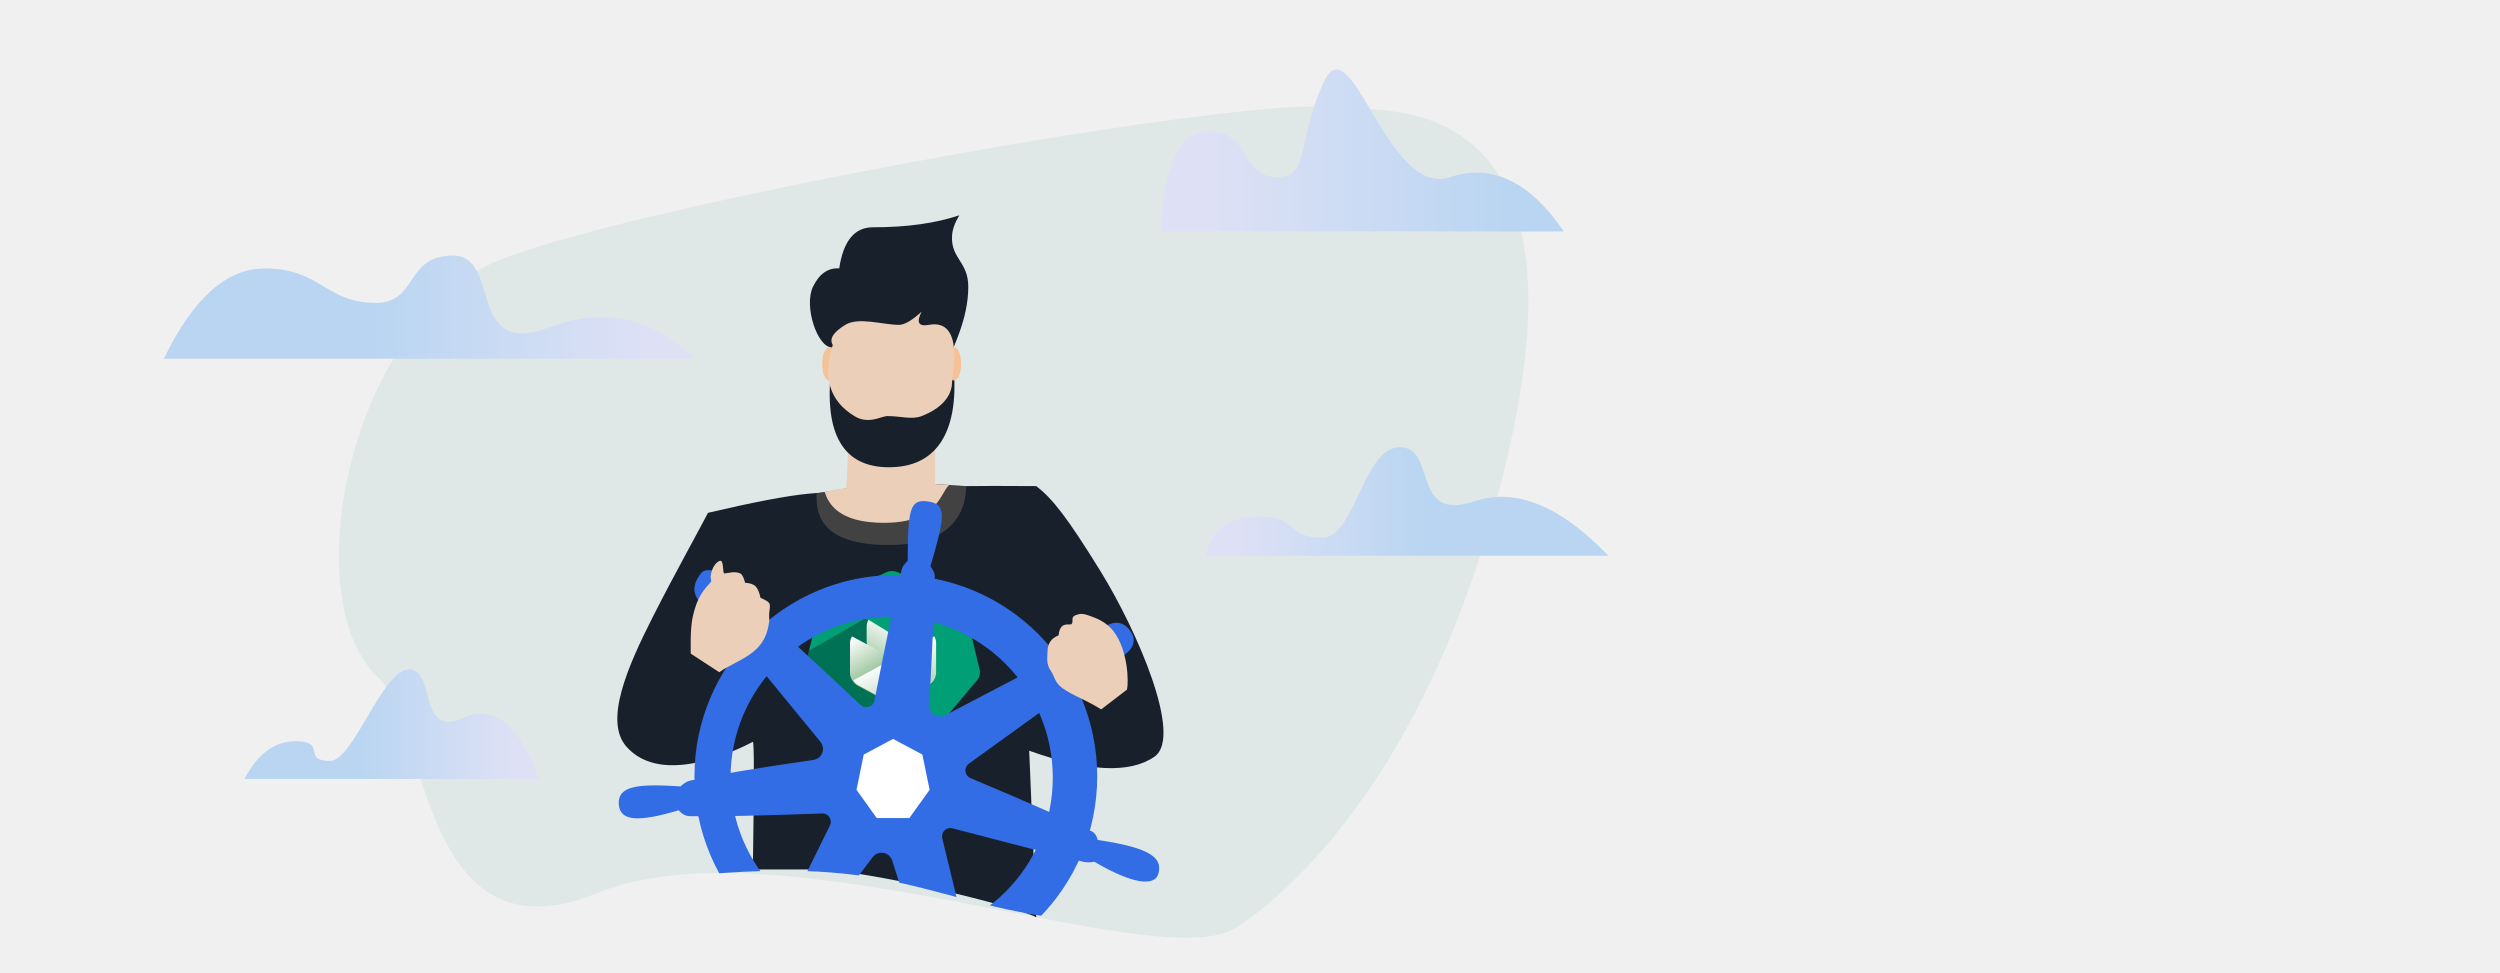
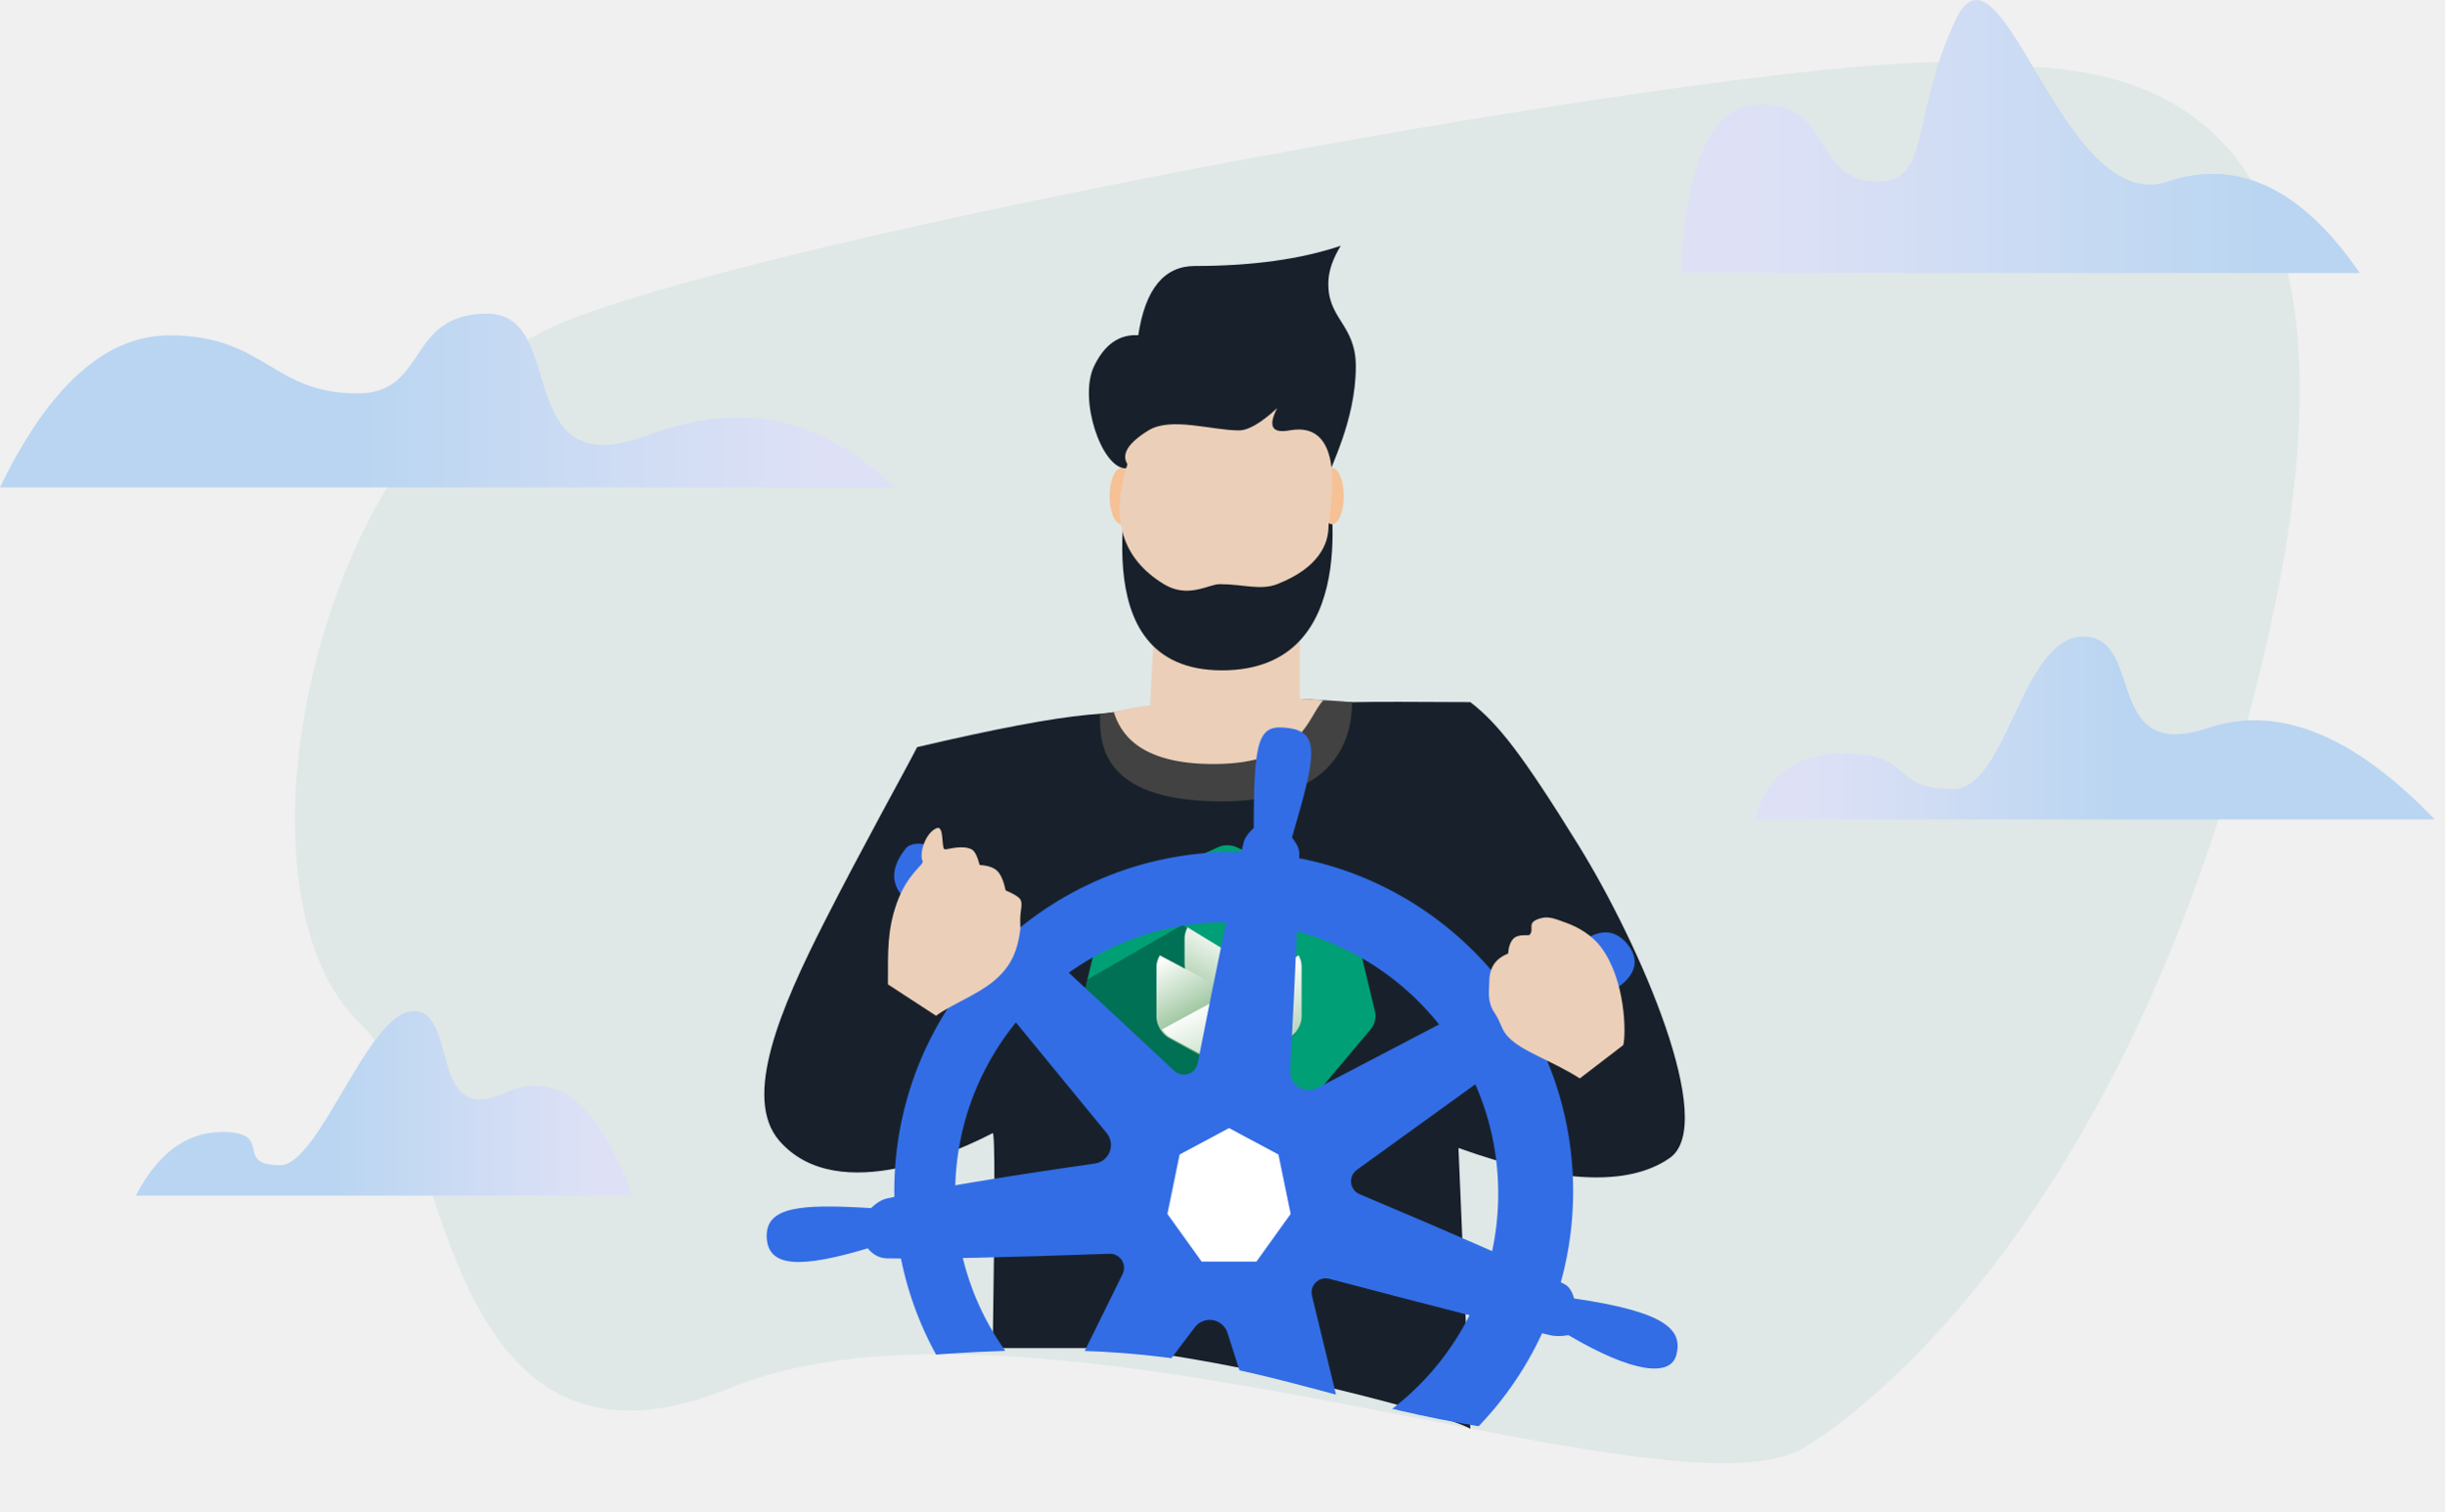
- <svg xmlns="http://www.w3.org/2000/svg" xmlns:xlink="http://www.w3.org/1999/xlink" width="900px" height="350px" viewBox="0 0 900 350" version="1.1">
+ <svg xmlns="http://www.w3.org/2000/svg" xmlns:xlink="http://www.w3.org/1999/xlink" width="522px" height="323px" viewBox="0 0 522 323" version="1.1">
  <defs>
    <linearGradient x1="39.082%" y1="85.723%" x2="91.892%" y2="85.723%" id="linearGradient-1">
      <stop stop-color="#B9D5F1" offset="0%" />
      <stop stop-color="#DEE1F6" offset="100%" />
    </linearGradient>
    <linearGradient x1="54.565%" y1="85.723%" x2="7.38%" y2="85.723%" id="linearGradient-2">
      <stop stop-color="#B9D5F1" offset="0%" />
      <stop stop-color="#DEE1F6" offset="100%" />
    </linearGradient>
    <linearGradient x1="87.538%" y1="87.904%" x2="11.262%" y2="87.904%" id="linearGradient-3">
      <stop stop-color="#B9D5F1" offset="0%" />
      <stop stop-color="#DEE1F6" offset="100%" />
    </linearGradient>
    <path d="M30.313,0.922 C31.322,0.462 32.952,0.458 33.968,0.922 L56.008,10.989 C57.018,11.45 58.047,12.701 58.302,13.763 L63.715,36.254 C63.973,37.325 63.61,38.873 62.889,39.731 L47.693,57.802 C46.979,58.652 45.5,59.34 44.395,59.34 L19.886,59.34 C18.779,59.34 17.309,58.661 16.588,57.802 L1.392,39.731 C0.678,38.882 0.31,37.316 0.566,36.254 L5.979,13.763 C6.236,12.692 7.257,11.453 8.273,10.989 L30.313,0.922 Z" id="path-4" />
    <linearGradient x1="12.754%" y1="-18.662%" x2="88.267%" y2="84.608%" id="linearGradient-6">
      <stop stop-color="#FFFFFF" offset="0%" />
      <stop stop-color="#439246" offset="100%" />
    </linearGradient>
    <linearGradient x1="50%" y1="4.937%" x2="148.756%" y2="175.515%" id="linearGradient-7">
      <stop stop-color="#FFFFFF" offset="0%" />
      <stop stop-color="#439246" offset="100%" />
    </linearGradient>
    <linearGradient x1="19.157%" y1="-9.048%" x2="82.22%" y2="77.908%" id="linearGradient-8">
      <stop stop-color="#FFFFFF" offset="0%" />
      <stop stop-color="#439246" offset="100%" />
    </linearGradient>
    <linearGradient x1="57.44%" y1="26.315%" x2="137.967%" y2="158.081%" id="linearGradient-9">
      <stop stop-color="#FFFFFF" offset="0%" />
      <stop stop-color="#439246" offset="100%" />
    </linearGradient>
    <path d="M40,0 L268,0 L268,167 C257.21,167 235.049,164.272 201.517,158.817 C151.219,150.635 142.364,134.325 49.236,147.305 C-12.849,155.958 -15.928,106.856 40,0 Z" id="path-10" />
  </defs>
  <g id="teaser" stroke="none" stroke-width="1" fill="none" fill-rule="evenodd">
-     <g id="Clouds" transform="translate(59, 25)">
+     <g id="Clouds">
      <path d="M121.6,68.277 C175.815,47.314 393.238,8.377 423.383,13.75 C434.732,15.773 514.193,2.891 484.68,135.016 C455.166,267.141 389.323,307.19 384.544,309.706 C354.536,325.505 220.174,270.298 156.098,296.476 C92.022,322.654 95.149,235.626 77.186,218.929 C46.57,190.469 67.385,89.239 121.6,68.277 Z" id="Rectangle" fill-opacity="0.072" fill="#00877A" />
      <path d="M36.201,71.646 C56.703,71.646 57.976,84.038 76.336,84.038 C91.557,84.038 86.611,67 104.094,67 C121.576,67 108.832,104.121 138.508,92.932 C158.292,85.472 175.789,89.202 191,104.121 L1.42108547e-14,104.121 C10.466,82.471 22.533,71.646 36.201,71.646 Z" id="Rectangle" fill="url(#linearGradient-1)" />
      <path d="M47.467,241.835 C58.845,241.835 49.627,248.93 59.816,248.93 C68.263,248.93 78.62,216 88.322,216 C98.025,216 91.4,241.021 107.869,233.449 C118.849,228.401 127.892,235.726 135,255.426 L29,255.426 C33.726,246.365 39.881,241.835 47.467,241.835 Z" id="Rectangle" fill="url(#linearGradient-1)" />
      <path d="M393.766,160.998 C409.33,160.998 403.217,168.559 417.155,168.559 C428.71,168.559 431.716,136 444.988,136 C458.26,136 449.016,163.1 471.545,155.527 C486.564,150.479 502.716,156.988 520,175.055 L375,175.055 C377.134,165.684 383.389,160.998 393.766,160.998 Z" id="Rectangle" fill="url(#linearGradient-2)" />
      <path d="M376.018,22.255 C391.582,22.255 387.074,38.794 401.012,38.794 C412.567,38.794 407.801,25.354 417.654,4.317 C427.508,-16.72 440.393,46.366 462.922,38.794 C477.941,33.745 491.634,40.255 504,58.321 L359,58.321 C359.969,34.277 365.641,22.255 376.018,22.255 Z" id="Rectangle" fill="url(#linearGradient-3)" />
    </g>
-     <g id="captain" transform="translate(222, 77)">
+     <g id="captain" transform="translate(163, 52)">
      <path d="M49.025,190.07 C49.507,189.82 49.507,205.133 49.025,236.008 C58.712,236.008 66.075,236.008 71.115,236.008 C90.018,236.008 144.245,249.388 151.039,253.229 L148.509,193.254 C169.743,200.847 184.783,201.558 193.63,195.388 C203.985,188.166 187.226,149.742 174.15,128.587 C162.079,109.057 156.847,102.442 151.039,98 C138.91,97.915 130.673,97.915 126.326,98 C96.399,98.584 79.922,99.721 69.342,100.702 C61.59,101.421 49.436,103.725 32.879,107.613 C30.143,112.97 21.246,128.881 13.097,144.913 C3.657,163.483 -4.504,182.595 3.466,191.73 C16.165,206.286 42.891,193.254 49.025,190.07 Z" id="Oval" fill="#18212B" />
      <path d="M97.871,119.204 C124.43,119.204 125.766,103.247 125.766,98 C114.172,97.066 103.668,96.852 94.255,97.358 C91.276,97.519 83.839,98.602 71.944,100.607 C71.944,105.854 71.311,119.204 97.871,119.204 Z" id="Oval" fill="#424242" />
      <path d="M119.657,97.605 L114.636,97.279 L114.636,76.762 L83.723,78.354 L82.621,98.785 C81.124,98.785 78.544,99.226 74.883,100.109 C76.17,104.168 79.776,111.221 96.157,111.221 C115.453,111.221 116.243,100.996 119.657,97.605 Z" id="Oval" fill="#EBCFB8" />
      <path d="M77.49,48.08 C79.818,48.08 66.709,91.208 98,91.208 C128.478,91.208 120.736,52.25 120.736,49.945 C120.736,48.264 126.582,38.141 126.582,26.245 C126.582,17.129 120.266,16.136 120.736,7.885 C120.865,5.619 121.739,3.157 123.358,0.498 C114.821,3.382 104.438,4.823 92.209,4.823 C85.63,4.823 81.599,9.753 80.117,19.614 C76.055,19.372 72.904,21.582 70.666,26.245 C67.309,33.239 72.244,48.08 77.49,48.08 Z" id="Oval" fill="#18212B" />
      <ellipse id="Oval" fill="#F5C195" cx="76.5" cy="54" rx="2.5" ry="6" />
      <ellipse id="Oval" fill="#F5C195" cx="121.5" cy="54" rx="2.5" ry="6" />
      <path d="M97.506,72.79 C102.421,72.79 106.219,74.18 109.791,72.79 C118.919,69.239 120.738,63.913 120.738,60.534 C120.738,58.393 125.44,37.55 112.377,39.948 C108.655,40.632 107.793,39.044 109.791,35.187 C106.33,38.361 103.612,39.948 101.638,39.948 C95.771,39.948 87.111,36.991 82.299,39.948 C77.956,42.617 76.455,45.021 77.795,47.159 C74.043,58.802 76.638,67.345 85.579,72.79 C90.753,75.941 95.144,72.79 97.506,72.79 Z" id="Oval" fill="#EBCFB8" />
    </g>
-     <g id="Logo" transform="translate(289, 205)">
+     <g id="Logo" transform="translate(230, 180)">
      <g id="Rectangle-2">
        <mask id="mask-5" fill="white">
          <use xlink:href="#path-4" />
        </mask>
        <use id="Mask" fill="#009F76" xlink:href="#path-4" />
        <polygon fill="#000000" opacity="0.29" mask="url(#mask-5)" points="-12.983 38.039 22.675 17.497 46.693 40.814 18.194 64.653" />
      </g>
      <path d="M41,27.601 C40.542,28.683 39.773,29.687 38.91,30.232 L34.335,33.119 C32.936,34.002 30.658,33.996 29.268,33.119 L24.693,30.232 C23.294,29.349 22.16,27.284 22.16,25.625 L22.16,19.472 C22.16,18.714 22.397,17.872 22.788,17.097 L41,27.601 Z" id="Combined-Shape" fill="url(#linearGradient-6)" transform="translate(31.57988, 25.43818) scale(-1, 1) translate(-31.57988, -25.43818) " />
      <path d="M40.186,18.111 C40.579,18.881 40.818,19.72 40.818,20.479 L40.818,25.956 C40.818,27.613 39.678,29.66 38.265,30.532 L34.074,33.12 C32.665,33.99 30.382,33.992 28.97,33.12 L24.779,30.532 C24.087,30.105 23.46,29.396 23,28.587 L40.186,18.111 Z" id="Combined-Shape" fill="url(#linearGradient-7)" transform="translate(31.90887, 25.94201) scale(-1, 1) translate(-31.90887, -25.94201) " />
      <path d="M46.814,39.508 C46.331,40.446 45.596,41.28 44.775,41.732 L34.834,47.203 C33.381,48.003 31.023,48.002 29.572,47.203 L19.631,41.732 C18.178,40.932 17,38.942 17,37.292 L17,26.54 C17,25.748 17.271,24.879 17.713,24.1 L46.814,39.508 Z" id="Combined-Shape" fill="url(#linearGradient-8)" />
      <path d="M47.367,24.104 C47.762,24.847 48,25.661 48,26.407 L48,37.222 C48,38.885 46.822,40.879 45.364,41.679 L35.302,47.202 C33.847,48.001 31.489,48.003 30.03,47.202 L19.969,41.679 C19.284,41.303 18.66,40.662 18.192,39.916 L47.367,24.104 Z" id="Combined-Shape" fill="url(#linearGradient-9)" />
    </g>
-     <g id="Stearing" transform="translate(174, 171)">
+     <g id="Stearing" transform="translate(115, 146)">
      <mask id="mask-11" fill="white">
        <use xlink:href="#path-10" />
      </mask>
      <g id="Mask" />
      <g mask="url(#mask-11)" fill="#326DE6">
        <g transform="translate(48, 9)">
          <path d="M100.5,172 C60.459,172 28,139.541 28,99.5 C28,59.459 60.459,27 100.5,27 C140.541,27 173,59.459 173,99.5 C173,139.541 140.541,172 100.5,172 Z M99,158 C131.033,158 157,132.033 157,100 C157,67.967 131.033,42 99,42 C66.967,42 41,67.967 41,100 C41,132.033 66.967,158 99,158 Z" id="Combined-Shape" />
          <path d="M118.395,77.438 L171.109,49.863 C177.87,41.921 182.511,43.5 185.145,47.462 C187.825,51.491 185.145,55.757 176.775,58.823 L126.792,94.922 C125.449,95.892 125.147,97.767 126.117,99.11 C126.438,99.556 126.876,99.904 127.383,100.118 C147.892,108.769 162.467,115.168 171.109,119.315 C172.056,119.77 172.754,120.797 173.203,122.398 C193.129,125.312 196.386,129.178 195.048,134.435 C193.822,139.257 185.715,138.325 171.986,130.238 C170.469,130.506 169.147,130.506 168.021,130.238 C158.466,127.962 142.757,123.947 120.895,118.192 L120.895,118.192 C119.293,117.77 117.652,118.727 117.23,120.33 C117.103,120.811 117.098,121.317 117.216,121.8 L122.464,143.442 L101.907,138.325 L99.181,129.761 C98.511,127.656 96.262,126.492 94.157,127.162 C93.368,127.413 92.677,127.902 92.179,128.562 L86.604,135.937 L68.271,134.435 L76.773,117.171 C77.505,115.684 76.894,113.886 75.407,113.154 C74.962,112.934 74.469,112.829 73.973,112.847 C51.56,113.664 35.727,113.993 26.474,113.834 C24.863,113.807 23.484,113.092 22.336,111.689 C8.3,115.888 1.134,115.888 0.76,109.499 C0.366,102.776 7.877,102.149 23.015,103.095 C24.207,101.96 25.36,101.269 26.474,101.022 C35.674,98.982 50.466,96.498 70.849,93.569 L70.849,93.569 C73.036,93.255 74.554,91.228 74.24,89.041 C74.136,88.319 73.836,87.638 73.373,87.074 L37.984,43.92 L35.712,40.686 C27.629,36.763 25.885,31.947 30.481,26.238 C32.252,24.039 39.648,25.122 42.23,33.154 C43.305,33.208 44.096,33.463 44.605,33.918 C53.697,42.054 68.1,55.342 87.814,73.781 L87.814,73.781 C89.024,74.913 90.923,74.85 92.055,73.64 C92.438,73.229 92.699,72.72 92.807,72.169 C97.111,50.258 100.374,34.556 102.594,25.063 C102.826,24.074 103.552,23.013 104.772,21.879 C104.772,2.199 105.897,-0.282 112.158,0.53 C119.221,1.447 117.885,6.96 112.947,23.897 C113.997,25.266 114.516,26.406 114.503,27.316 C114.374,36.641 113.722,52.095 112.547,73.676 L112.547,73.676 C112.427,75.882 114.118,77.767 116.324,77.887 C117.042,77.927 117.758,77.771 118.395,77.438 Z" id="Rectangle" />
        </g>
      </g>
      <polygon id="Polygon" fill="#FFFFFF" mask="url(#mask-11)" points="147.5 95 158.055 100.648 160.662 113.338 153.357 123.515 141.643 123.515 134.338 113.338 136.945 100.648" />
    </g>
-     <g id="Hands" transform="translate(248, 201)" fill="#EBCFB8">
+     <g id="Hands" transform="translate(189, 176)" fill="#EBCFB8">
      <path d="M23.17,33.655 C26.629,30.784 28.279,27.689 28.929,22.525 C28.987,22.058 28.835,21.067 28.929,19.606 C29,18.49 29.431,16.924 28.929,16.154 C28.561,15.59 27.513,14.947 25.788,14.225 C25.355,12.199 24.759,10.814 24,10.071 C23.241,9.328 21.986,8.901 20.236,8.79 C19.741,6.893 19.169,5.781 18.517,5.451 C16.555,4.459 13.543,5.451 12.847,5.451 C11.894,5.451 12.847,0.055 10.926,0.976 C8.508,2.135 7.308,6.437 8.056,7.986 C8.413,8.726 4.76,10.617 2.53,16.965 C0.51,22.714 0.651,27.085 0.651,34.299 L10.926,41 C14.085,38.658 19.712,36.525 23.17,33.655 Z" id="Oval" />
      <path d="M137.679,23.73 C137.484,23.932 135.301,23.469 134.265,24.503 C133.614,25.153 133.225,26.229 133.097,27.732 C130.43,28.754 129.097,30.726 129.097,33.649 C129.097,35.379 128.516,37.892 130.199,40.359 C131.582,42.386 131.582,43.878 133.097,45.498 C136.073,48.678 142.189,50.442 148.422,54.384 L157.711,47.261 C158.338,44.715 158.179,33.231 152.886,26.264 C151.062,23.864 148.226,22.07 145.187,21.03 C143.573,20.477 141.995,19.697 140.275,20.122 C136.685,21.01 138.911,22.455 137.679,23.73 Z" id="Oval" />
    </g>
  </g>
</svg>
